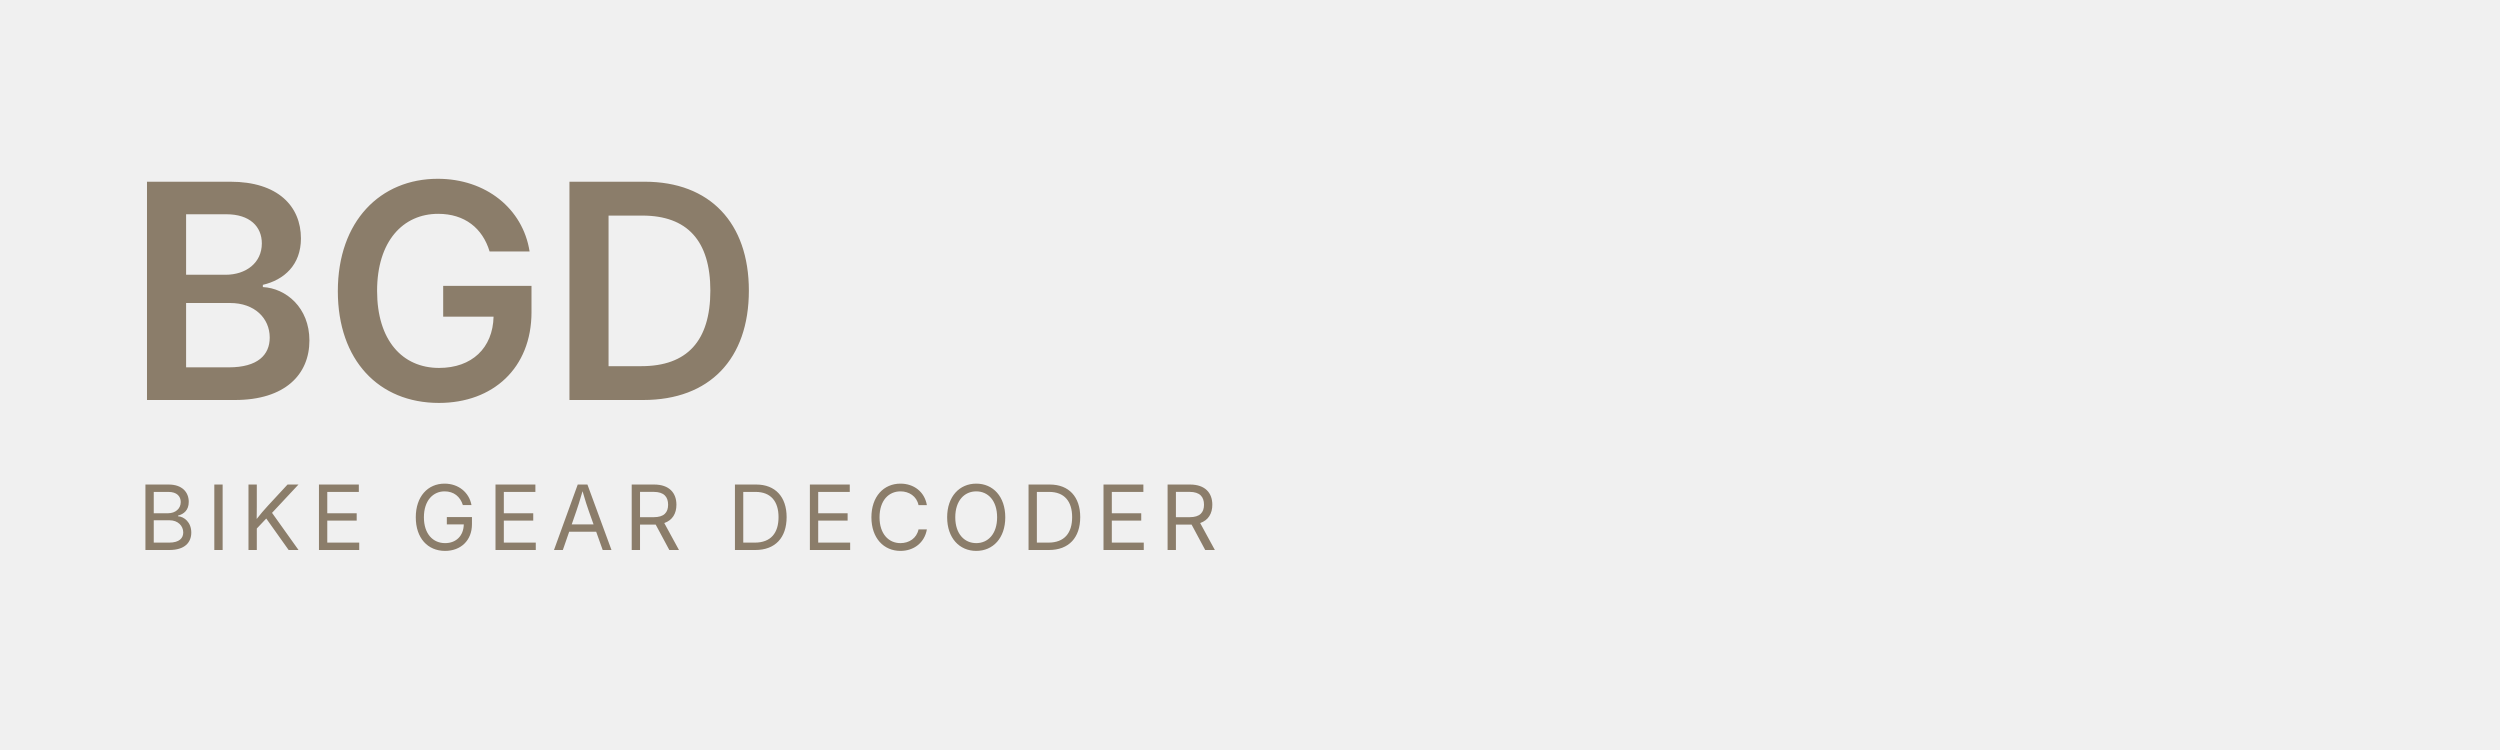
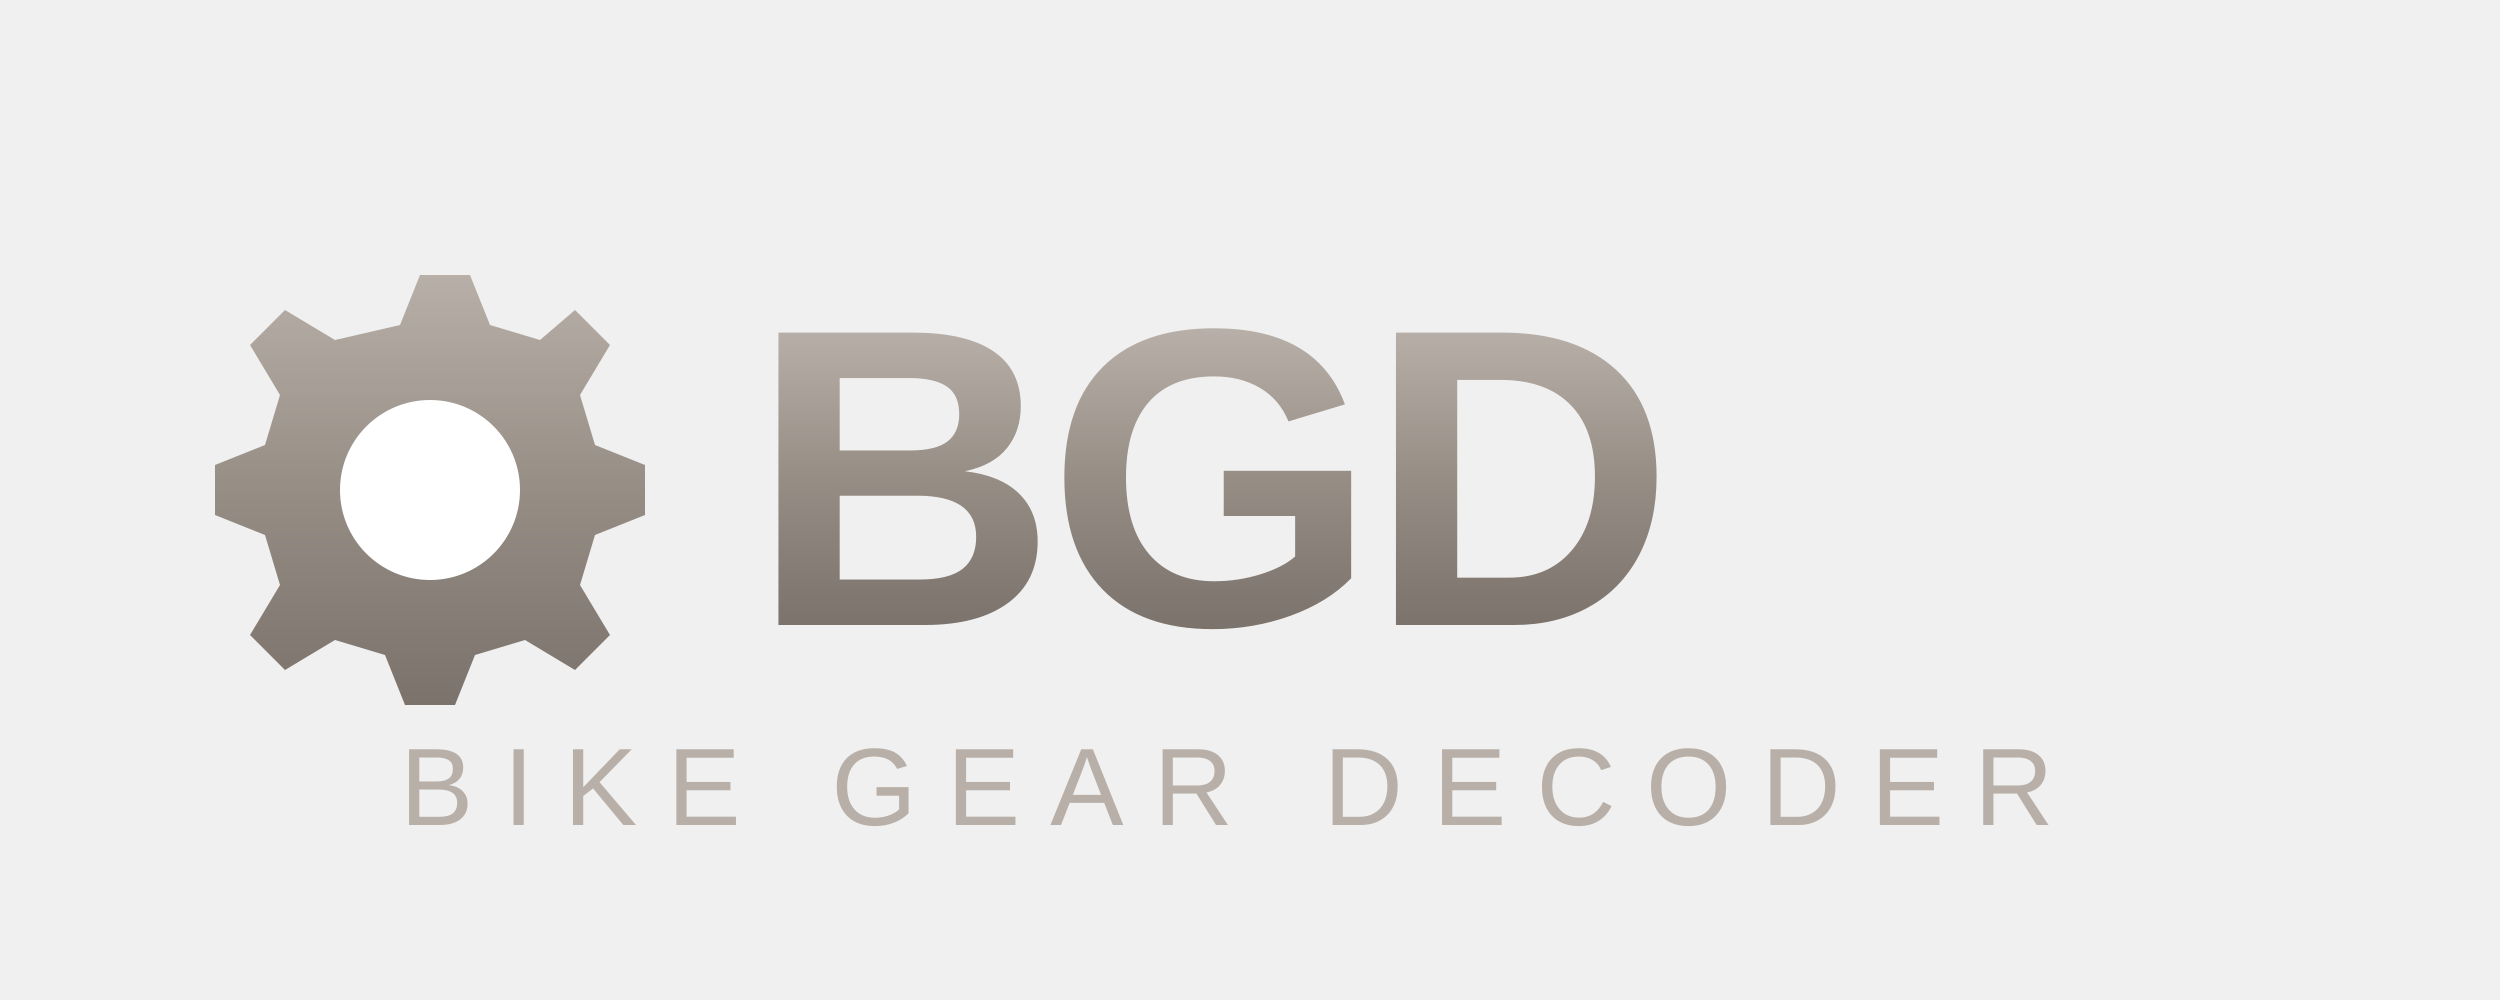
- <svg xmlns="http://www.w3.org/2000/svg" viewBox="0 0 1000 300" fill="none" role="img" aria-label="BGD — Bike Gear Decoder">
-   <rect width="1000" height="300" fill="none" />
-   <text x="50" y="160" font-family="Inter, Arial, sans-serif" font-size="120" font-weight="600" fill="#8B7D6A">
-     BGD
-   </text>
-   <text x="55" y="220" font-family="Inter, Arial, sans-serif" font-size="36" letter-spacing="4" fill="#8B7D6A">
-     BIKE GEAR DECODER
-   </text>
+ <svg xmlns="http://www.w3.org/2000/svg" width="500" height="200" viewBox="0 0 500 200">
+   <defs>
+     <linearGradient id="metalGradient" x1="0%" y1="0%" x2="0%" y2="100%">
+       <stop offset="0%" style="stop-color:#b8b0a8;stop-opacity:1" />
+       <stop offset="50%" style="stop-color:#968d85;stop-opacity:1" />
+       <stop offset="100%" style="stop-color:#7a726b;stop-opacity:1" />
+     </linearGradient>
+   </defs>
+   <path d="M80,65 L84,55 L94,55 L98,65 L108,68 L115,62 L122,69 L116,79 L119,89 L129,93 L129,103 L119,107 L116,117 L122,127 L115,134 L105,128 L95,131 L91,141 L81,141 L77,131 L67,128 L57,134 L50,127 L56,117 L53,107 L43,103 L43,93 L53,89 L56,79 L50,69 L57,62 L67,68 Z" fill="url(#metalGradient)" />
+   <circle cx="86" cy="98" r="18" fill="white" />
+   <text x="150" y="125" font-family="Arial, Helvetica, sans-serif" font-weight="bold" font-size="85" fill="url(#metalGradient)" letter-spacing="-2">BGD</text>
+   <text x="80" y="165" font-family="Arial, Helvetica, sans-serif" font-size="22" fill="#b8b0a8" letter-spacing="6">BIKE GEAR DECODER</text>
</svg>
